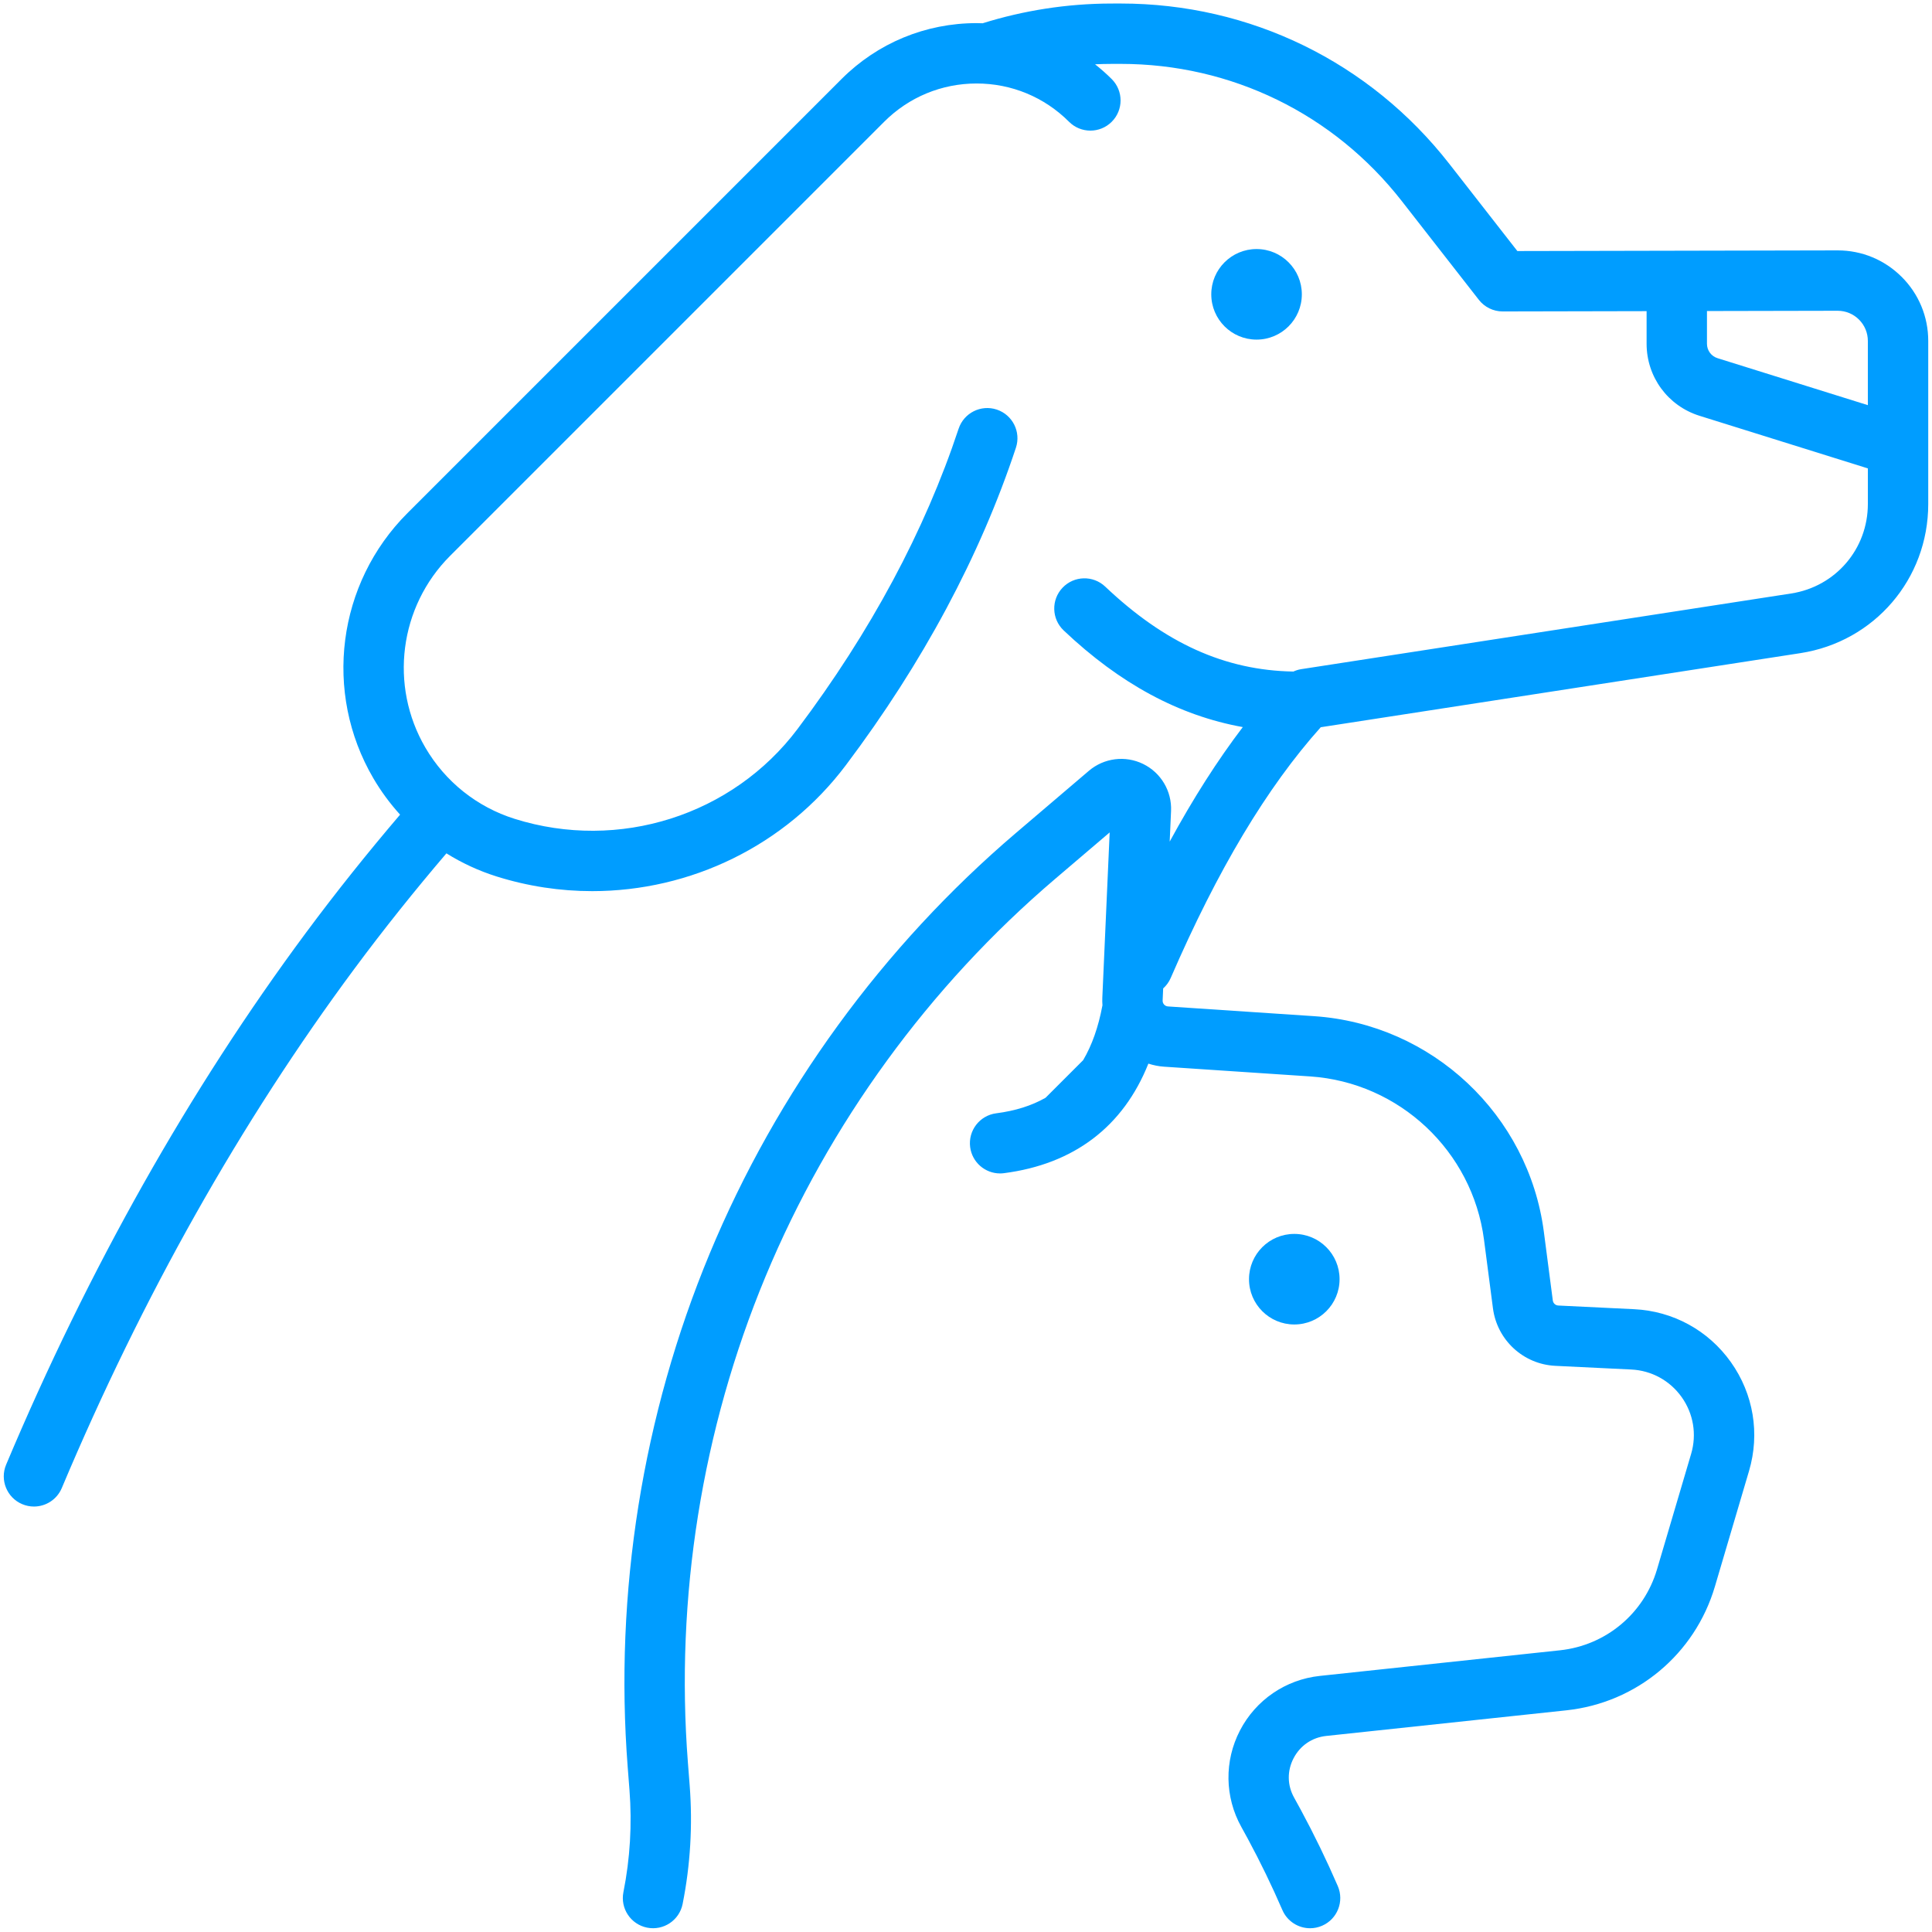
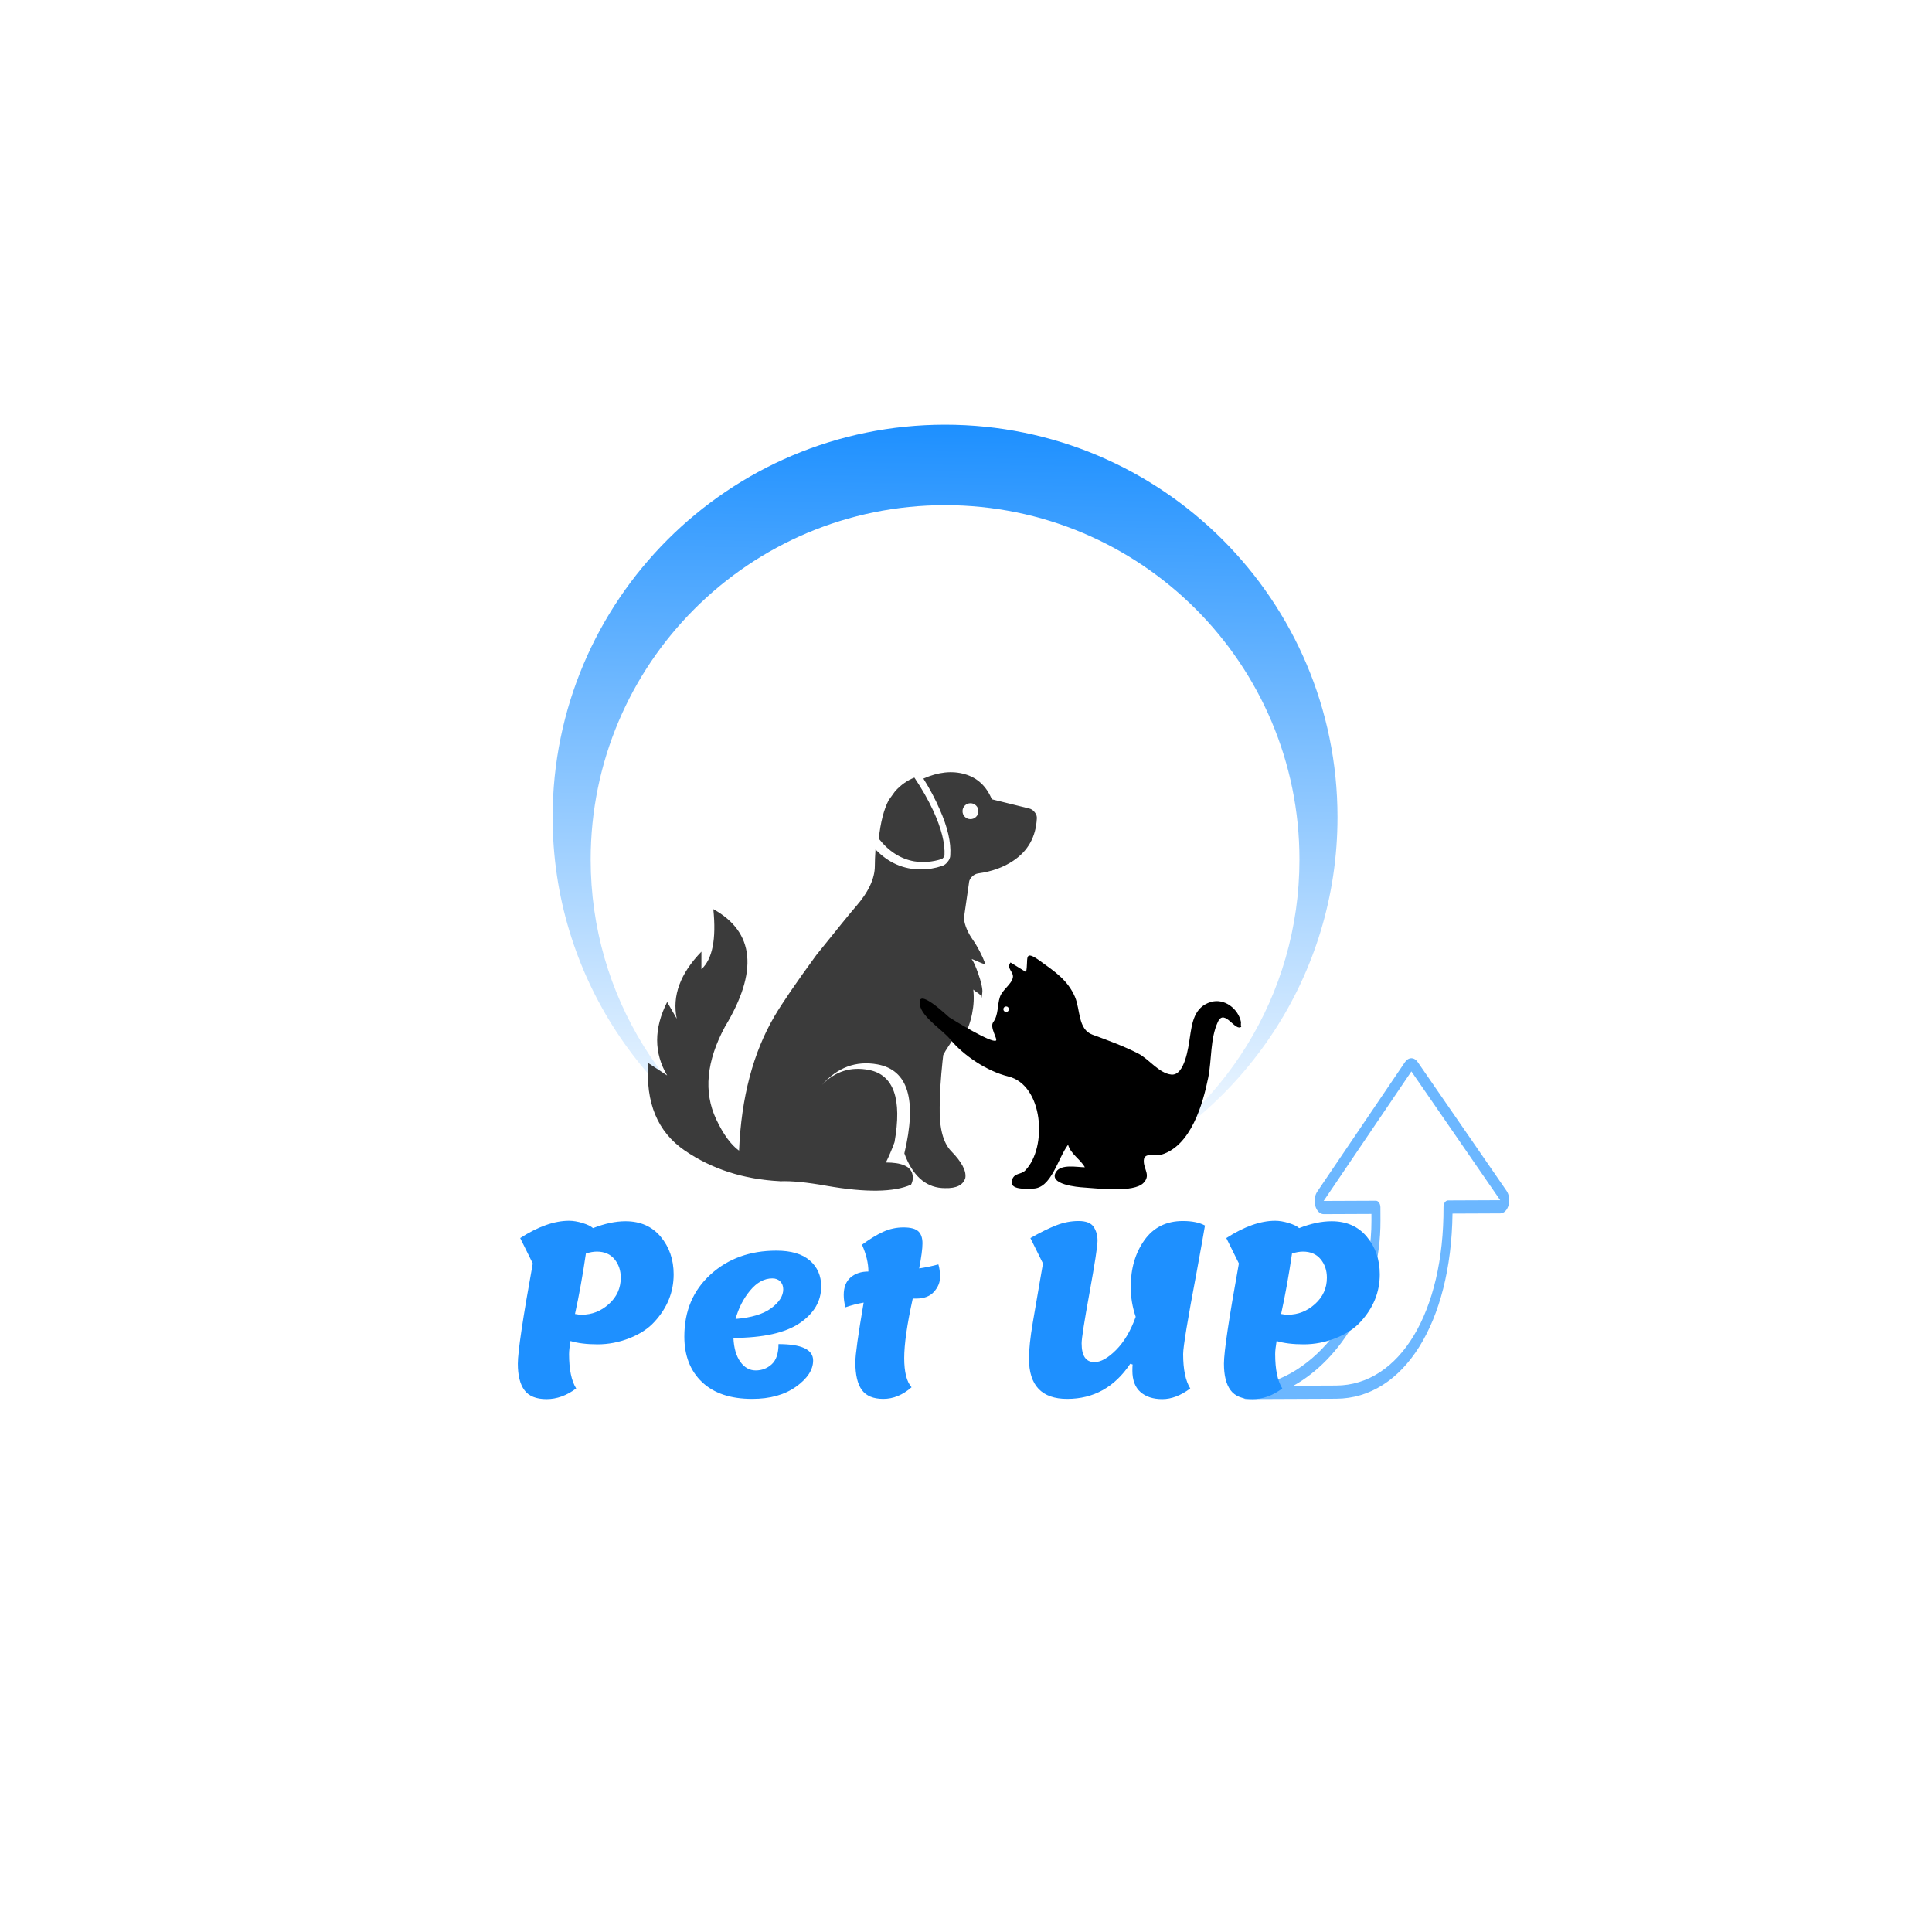
- <svg xmlns="http://www.w3.org/2000/svg" version="1.1" width="512" height="512" x="0" y="0" viewBox="0 0 512 512" style="enable-background:new 0 0 512 512" xml:space="preserve" class="">
-   <g>
-     <g>
-       <circle cx="333" cy="78" r="12" fill="#009dff" data-original="#000000" class="" />
-       <path d="m503.953 73.367c-4.532-4.523-10.551-7.012-16.952-7.012-.017 0-.034 0-.051 0l-84.835.175-18.012-23.081c-21.093-27.03-52.831-42.517-87.11-42.517-.073 0-2.463.004-2.463.004-11.876.022-23.332 1.863-34.12 5.231-.533-.016-1.065-.039-1.601-.039-13.527 0-26.245 5.268-35.811 14.833l-115.02 115.02c-18.626 18.626-22.347 47.515-9.047 70.252 2.039 3.487 4.427 6.711 7.095 9.657-8.644 10.138-16.983 20.559-24.944 31.292-30.871 41.619-57.604 89.045-79.456 140.962-1.715 4.072.197 8.763 4.27 10.477 1.014.427 2.065.628 3.1.628 3.123 0 6.09-1.84 7.377-4.898 21.356-50.738 47.451-97.046 77.561-137.637 7.778-10.485 15.923-20.665 24.37-30.566 4.119 2.565 8.569 4.636 13.283 6.117 8.359 2.627 16.908 3.896 25.365 3.896 26.002 0 51.133-11.996 67.214-33.383 20.397-27.127 35.559-55.431 45.063-84.126 1.39-4.194-.884-8.721-5.078-10.11-4.195-1.389-8.721.885-10.109 5.079-8.958 27.044-23.312 53.806-42.665 79.542-17.244 22.936-47.379 32.517-74.993 23.838-9.97-3.133-18.365-9.826-23.642-18.847-9.628-16.461-6.935-37.376 6.551-50.861l115.02-115.02c6.543-6.543 15.243-10.147 24.496-10.147 9.254 0 17.954 3.604 24.497 10.147 3.124 3.125 8.188 3.125 11.314 0 3.124-3.124 3.124-8.189 0-11.313-1.405-1.405-2.886-2.706-4.419-3.922 1.446-.066 2.899-.101 4.36-.104 0 0 2.368-.004 2.433-.004 29.313 0 56.459 13.246 74.497 36.361l20.42 26.167c1.516 1.943 3.843 3.078 6.307 3.078h.017l38.131-.079v8.645c0 8.795 5.641 16.467 14.035 19.09l44.601 13.937v9.433c0 11.923-8.553 21.898-20.337 23.719l-129.885 20.062c-.708.109-1.382.337-2.027.625-18.114-.316-33.996-7.479-49.865-22.513-3.207-3.037-8.27-2.903-11.31.306-3.039 3.208-2.901 8.271.306 11.31 14.912 14.128 30.556 22.569 47.469 25.614-6.719 8.833-13.154 18.914-19.372 30.348l.361-8.117c.233-5.257-2.671-10.148-7.399-12.459-4.728-2.311-10.371-1.599-14.378 1.814l-19.326 16.471c-35.302 30.087-63.369 68.632-81.166 111.467s-25.308 89.92-21.72 136.167l.464 5.977c.705 9.095.165 18.207-1.605 27.083-.864 4.333 1.948 8.546 6.28 9.41 4.337.864 8.547-1.946 9.411-6.28 2.057-10.312 2.685-20.894 1.865-31.45l-.464-5.977c-3.393-43.741 3.711-88.275 20.544-128.79 16.833-40.515 43.379-76.971 76.77-105.428l14.456-12.321-1.948 43.818c-.03.677-.01 1.346.038 2.008-.006.032-.017.063-.023.096-1.071 5.695-2.762 10.48-5.094 14.435l-9.959 9.959c-3.687 2.104-8.029 3.467-13.079 4.12-4.382.566-7.475 4.578-6.908 8.959.521 4.034 3.962 6.976 7.924 6.976.342 0 .688-.022 1.035-.067 18.585-2.402 31.623-12.361 38.271-29.032 1.323.426 2.708.716 4.15.811 9.194.604 23.981 1.592 38.724 2.581 23.633 1.585 43.008 19.783 46.071 43.269l2.371 18.182c1.101 8.425 8.058 14.837 16.543 15.247l20.104.973c5.378.26 10.251 2.927 13.369 7.316s4.032 9.87 2.507 15.034l-9.046 30.622c-3.465 11.726-13.559 20.141-25.716 21.438l-63.635 6.788c-9.062.967-16.978 6.376-21.175 14.471-4.184 8.07-4.046 17.625.372 25.563.581 1.042 1.152 2.086 1.717 3.131 3.288 6.092 6.369 12.445 9.158 18.884 1.308 3.019 4.252 4.822 7.345 4.822 1.062 0 2.141-.212 3.176-.661 4.055-1.756 5.917-6.466 4.161-10.521-2.971-6.859-6.255-13.629-9.76-20.124-.598-1.108-1.204-2.215-1.818-3.317-1.824-3.278-1.877-7.073-.146-10.414 1.744-3.364 4.903-5.523 8.667-5.925l63.635-6.788c18.608-1.985 34.06-14.865 39.362-32.814l9.046-30.624c2.926-9.904 1.174-20.413-4.807-28.833-5.98-8.418-15.326-13.533-25.64-14.032l-20.105-.973c-.744-.036-1.354-.598-1.45-1.336l-2.371-18.181c-4.046-31.028-29.644-55.068-60.865-57.163-14.751-.99-29.546-1.979-38.746-2.583-.833-.055-1.456-.751-1.419-1.587l.142-3.185c.831-.746 1.523-1.672 1.996-2.764 12.432-28.694 25.457-50.469 39.763-66.454l127.099-19.632c19.639-3.034 33.894-19.659 33.894-39.531v-43.209c0-6.42-2.503-12.453-7.047-16.988zm-48.782 21.556c-1.679-.525-2.807-2.059-2.807-3.818v-8.678l34.619-.071h.017c2.134 0 4.141.83 5.651 2.337 1.515 1.512 2.349 3.522 2.349 5.663v17.014z" fill="#009dff" data-original="#000000" class="" />
-       <circle cx="343" cy="339" r="12" fill="#009dff" data-original="#000000" class="" />
-     </g>
+ <svg xmlns="http://www.w3.org/2000/svg" width="512" height="512" style="overflow: visible;" viewBox="0 0 512 512" data-svgdocument="" id="_MFkaHRNx5TU-WYqkpEXtE" class="fl-svgdocument" x="0" y="0" overflow="hidden" data-bbox="108.62737907305691 112.5514280026806 295.4995559779916 265.0222597958921">
+   <defs id="_PALq8Z4ZjGBTdfRri_ovx" transform="matrix(0.6469627, 0, 0, 0.6469627, -34.40119, 109.5337)" data-uid="o_f2561ekdf_5">
+     <linearGradient x1="49.09%" y1="99.98%" x2="50.91%" y2="0.02%" id="o_f2561ekdf_3" gradientUnits="objectBoundingBox" data-uid="o_f2561ekdf_6">
+       <stop offset="0%" stop-color="rgb(255, 255, 255)" stop-opacity="1.00" data-uid="o_f2561ekdf_7" />
+       <stop offset="100%" stop-color="rgb(30, 144, 255)" stop-opacity="1" data-uid="o_f2561ekdf_8" />
+     </linearGradient>
+   </defs>
+   <path id="_fp-Y99NXxmq2zxqvn0lqr" d="M250 59c-99.688 0-180.5 80.813-180.5 180.5c0 72.739 43.032 135.419 105.022 163.997  C122.503 376.27 87 321.785 87 259c0-90.022 72.978-163 163-163c90.023 0 163 72.978 163 163  c0 62.784-35.501 117.267-87.519 144.495C387.47 374.917 430.5 312.238 430.5 239.5C430.5 139.813 349.688 59 250 59z" fill="url(#o_f2561ekdf_3)" transform="matrix(0.5761849, 0, 0, 0.5761849, 106.4049, 78.55652)" data-uid="o_f2561ekdf_9" />
+   <g id="_O-jXmnWk3AOYR-lpisGup" transform="matrix(0.8125002, 0, 0, 0.8125002, 45.95703, 47.99995)" data-uid="o_f2561ekdf_10">
+     <path id="_IYZZ9Y2RWyjIbyDvnKTzy" fill-rule="evenodd" clip-rule="evenodd" d="M58.034 8.249l1.431-1.981c1.271-1.395 2.689-2.397 4.256-3.008  c1.64 2.421 3.033 4.867 4.183 7.336c1.811 3.938 2.641 7.252 2.494 9.941c-0.024 0.147-0.099 0.294-0.221 0.441  c-0.146 0.171-0.27 0.282-0.367 0.33c-2.078 0.661-4.12 0.832-6.126 0.514c-3.032-0.538-5.649-2.213-7.85-5.025  C56.224 13.152 56.958 10.303 58.034 8.249z M77.403 9.459c-0.343-0.343-0.758-0.513-1.247-0.513c-0.487 0-0.904 0.17-1.246 0.513  c-0.342 0.342-0.514 0.758-0.514 1.248c0 0.489 0.172 0.905 0.514 1.247c0.342 0.343 0.759 0.514 1.246 0.514  c0.489 0 0.904-0.171 1.247-0.514c0.343-0.342 0.514-0.758 0.514-1.247C77.917 10.217 77.746 9.802 77.403 9.459z M65.721 3.48  c3.291-1.462 6.342-1.792 9.152-0.991c2.811 0.802 4.814 2.661 6.017 5.576l8.18 2.018c0.516 0.098 0.954 0.378 1.32 0.843  c0.368 0.44 0.527 0.917 0.478 1.431c-0.219 4.06-1.968 7.178-5.246 9.354c-2.151 1.443-4.731 2.373-7.741 2.789  c-0.513 0.073-0.964 0.306-1.356 0.696c-0.189 0.178-0.342 0.368-0.459 0.569c-0.132 0.235-0.211 0.486-0.238 0.752v0.073  l-1.137 7.888c0.199 1.552 0.849 3.111 1.944 4.677c1.103 1.568 2.062 3.416 2.879 5.539c-0.539-0.162-1.045-0.351-1.521-0.568  c-0.636-0.292-1.162-0.513-1.577-0.66c0.415 0.562 0.905 1.651 1.466 3.265c0.612 1.736 0.919 3.031 0.919 3.89  c0 0.317-0.063 0.806-0.184 1.465c-0.024-0.342-0.27-0.684-0.735-1.026c-0.538-0.342-0.904-0.61-1.1-0.807  c0.195 1.688 0.11 3.46-0.257 5.32c-0.391 1.955-1.039 3.729-1.944 5.318h-0.183c0-0.319-0.098-0.782-0.294-1.395  c-0.195-0.588-0.281-1.038-0.256-1.355c-0.147 0.831-1.015 2.408-2.605 4.731c-0.443 0.653-0.816 1.281-1.12 1.888  c-0.06 0.477-0.113 0.946-0.164 1.414c-0.4 3.789-0.608 7.165-0.624 10.123c-0.098 4.647 0.748 7.9 2.532 9.76  c2.348 2.397 3.399 4.377 3.154 5.942c-0.465 1.59-1.97 2.348-4.513 2.275c-3.839 0-6.726-2.263-8.657-6.785  c-0.083-0.187-0.199-0.493-0.349-0.919c2.824-11.91 0.839-18.488-5.962-19.735c-4.77-0.858-8.865 0.658-12.289 4.547  c2.886-3.008 6.372-4.108 10.456-3.3c5.445 1.103 7.316 6.439 5.612 16.013c-0.574 1.582-1.211 3.077-1.908 4.494  c3.424 0 5.368 0.818 5.835 2.455c0.243 0.834 0.157 1.652-0.259 2.46c-3.791 1.688-10.027 1.774-18.709 0.258  c-4.429-0.795-7.888-1.13-10.381-1.009v-0.021c-8.048-0.412-15.078-2.682-21.095-6.803c-6.016-4.123-8.706-10.585-8.07-19.39  l4.183 2.752c-2.959-5.015-2.959-10.444 0-16.288l2.127 3.704c-1.051-5.062 0.771-10.014 5.466-14.857v3.888  c2.446-2.224 3.327-6.664 2.642-13.315c9.146 5.087 10.003 13.781 2.568 26.083c-4.109 7.632-4.757 14.455-1.945 20.471  c1.586 3.366 3.28 5.696 5.082 6.987c0.495-11.813 3.125-21.768 7.888-29.862c1.682-2.859 4.757-7.353 9.226-13.48  c4.807-5.989 7.705-9.547 8.695-10.676c2.86-3.252 4.292-6.285 4.292-9.098c0-0.93 0.049-2.152 0.147-3.668  c2.836 2.959 6.187 4.438 10.052 4.438c1.613 0 3.179-0.256 4.694-0.771c0.489-0.146 0.905-0.453 1.247-0.917  c0.392-0.464 0.587-0.954 0.587-1.467c0.195-2.813-0.587-6.2-2.348-10.163C68.372 8.061 67.168 5.787 65.721 3.48z" fill="#3b3b3b" transform="matrix(1.471252, 0, 0, 1.471252, 147.9256, 189.7532)" data-uid="o_f2561ekdf_11" />
+     <path id="_Ih34tFPwGLatBn8QDWzla" d="M89.469 37.364c-1.561 0.99-12.547 7.712-13.797 6.874c-0.613-0.413 1.922-3.931 0.805-5.436   c-1.577-2.129-1.182-5.003-1.971-7.417c-0.706-2.162-3.421-3.74-3.832-5.753c-0.356-1.732 2.019-2.672 0.688-4.477   c-1.532 0.943-3.062 1.887-4.593 2.831c-0.817-3.66 0.973-6.967-4.151-3.27c-4.236 3.055-8.151 5.619-10.291 10.587   c-1.626 3.779-0.857 9.608-5.175 11.183c-4.54 1.657-9.241 3.377-13.545 5.583c-3.177 1.63-6.076 5.783-9.717 6.205   c-4.023 0.463-5.125-8.321-5.515-10.905c-0.659-4.379-1.249-9.041-6.21-10.537c-4.01-1.209-8.146 2.02-8.917 5.958   c0.062 0.467 0.077 1.511-0.139 1.293c1.773 1.784 5.031-5.509 6.96-1.412c2.324 4.937 1.804 11.269 2.877 16.543   c1.59 7.847 5.117 20.116 13.825 22.727c2.2 0.662 5.42-1.004 5.199 2.199c-0.164 2.369-2.008 3.978 0.108 6.162   c2.886 2.979 13.784 1.569 17.659 1.34c1.724-0.101 10.636-0.862 8.137-4.647c-1.546-2.348-6.174-1.324-8.481-1.324   c1.394-2.463 4.139-3.824 4.963-6.661c3.089 4.139 4.939 12.961 10.439 12.961c1.478 0 7.38 0.641 6.042-2.759   c-0.77-1.95-2.584-1.314-3.832-2.603c-6.628-6.837-5.35-25.245 5.022-27.781c6.201-1.518 13.175-6.102 17.204-11.026   c2.238-2.738 8.184-6.373 8.896-10.03C99.271 27.932 89.831 37.134 89.469 37.364z M72.656 35.782c-0.452 0-0.82-0.367-0.82-0.82   s0.368-0.82 0.82-0.82s0.82 0.367 0.82 0.82S73.108 35.782 72.656 35.782z" fill="#000000" transform="matrix(-1.103857, 0, 0, 1.103857, 351.8056, 231.4948)" data-uid="o_f2561ekdf_12" />
  </g>
+   <path fill="rgba(108,183,255,1)" d="M28 15.012V4.414A2 2 0 0 0 24.586 3L5 22.586a2 2 0 0 0 0 2.828L24.586 45A2 2 0 0 0 28 43.586V33h1c14.309 0 25 14.783 25 28a1 1 0 0 0 2 0V41C56 25.993 44.538 15.422 28 15.012ZM54 50.458C50.055 39.979 40.634 31 29 31H27a1 1 0 0 0-1 1V43.586L6.414 24 26 4.414V16a1 1 0 0 0 1 1c15.9 0 27 9.869 27 24Z" transform="matrix(0.007434913, 1.747626, -1.194484, 0.005081685, 402.6524, 272.6024)" data-uid="o_f2561ekdf_19" />
+   <path id="_wAw_wpKRLhF14rV1eXWLq" fill="rgba(30, 144, 255, 1)" transform="matrix(0.6285887, 0, 0, 0.6285887, 249.557, 369.1502)" text="Pet UP" text-anchor="middle" font-size="100" letter-spacing="0" side="left" offset="0.5" dx="0" dy="0" space="preserve" href="" font-family="Lemon" font-scale="contain" x="0" y="0" data-fl-textpath="" data-uid="o_f2561ekdf_13" d="M-156.5-21.9L-156.5-21.9Q-157.1-18.3 -157.1-16.4L-157.1-16.4Q-157.1-6.7 -154.1-1.9L-154.1-1.9Q-160.1 2.6 -166.6 2.6Q-173.1 2.6 -175.9-1.15Q-178.7-4.9 -178.7-12.35Q-178.7-19.8 -172.4-54.6L-172.4-54.6L-177.7-65.3Q-166.4-72.6 -157.1-72.6L-157.1-72.6Q-154.5-72.6 -151.4-71.65Q-148.3-70.7 -147-69.5L-147-69.5Q-139.6-72.4 -133.3-72.4L-133.3-72.4Q-123.9-72.4 -118.45-65.85Q-113-59.3 -113-50L-113-50Q-113-38.8 -121.1-30L-121.1-30Q-125-25.7 -131.6-23.1Q-138.2-20.5 -145.05-20.5Q-151.9-20.5 -156.5-21.9ZM-154.6-33.3L-154.6-33.3Q-153.2-33 -151.7-33L-151.7-33Q-145.3-33 -140.3-37.5Q-135.3-42 -135.3-48.6L-135.3-48.6Q-135.3-53.2 -137.95-56.4Q-140.6-59.6 -145.4-59.6L-145.4-59.6Q-147.4-59.6 -150-58.8L-150-58.8Q-152-45.1 -154.6-33.3ZM-79.9 2.5L-79.9 2.5Q-93.6 2.5 -101.05-4.6Q-108.5-11.7 -108.5-23.8L-108.5-23.8Q-108.5-39.9 -97.45-49.95Q-86.4-60 -69.7-60L-69.7-60Q-60.4-60 -55.6-55.85Q-50.8-51.7 -50.8-44.9L-50.8-44.9Q-50.8-35.6 -59.85-29.45Q-68.9-23.3 -87.8-23.2L-87.8-23.2Q-87.5-16.8 -84.9-13.15Q-82.3-9.5 -78.4-9.5Q-74.5-9.5 -71.65-12.1Q-68.8-14.7 -68.8-20.6L-68.8-20.6Q-54.2-20.6 -54.2-13.7L-54.2-13.7Q-54.2-7.8 -61.4-2.65Q-68.6 2.5 -79.9 2.5ZM-71.4-48.3L-71.4-48.3Q-76.5-48.3 -80.75-43.2Q-85-38.1 -86.9-31.2L-86.9-31.2Q-76.9-32 -71.85-35.75Q-66.8-39.5 -66.8-43.7L-66.8-43.7Q-66.8-45.7 -68.05-47Q-69.3-48.3 -71.4-48.3ZM-40.6-36.1L-40.6-36.1Q-41.3-38.9 -41.3-41.3L-41.3-41.3Q-41.3-46.2 -38.4-48.7Q-35.5-51.2 -30.9-51.2L-30.9-51.2Q-30.9-56.4 -33.6-62.5L-33.6-62.5Q-28.7-66.1 -24.65-67.95Q-20.6-69.8 -16.1-69.8Q-11.6-69.8 -9.85-68.15Q-8.1-66.5 -8.1-63.1Q-8.1-59.7 -9.5-52.5L-9.5-52.5Q-5.5-53.1 -1.4-54.2L-1.4-54.2Q-0.7-52.1 -0.7-48.8Q-0.7-45.5 -3.25-42.65Q-5.8-39.8 -10.7-39.8L-10.7-39.8L-12.2-39.8Q-15.8-23.5 -15.8-14.7Q-15.8-5.9 -12.7-2.4L-12.7-2.4Q-18.3 2.5 -24.6 2.5Q-30.9 2.5 -33.65-1.25Q-36.4-5 -36.4-12.9L-36.4-12.9Q-36.4-17.7 -32.9-38.1L-32.9-38.1Q-36.9-37.4 -40.6-36.1ZM 104.8-1.9L 104.8-1.9Q 98.8 2.6  93 2.6Q 87.2 2.6  83.8-0.4Q 80.4-3.4  80.4-9.4L 80.4-9.4Q 80.4-11.1  80.5-12L 80.5-12L 79.5-12.3Q 69.6 2.5  52.9 2.5L 52.9 2.5Q 36.8 2.5  36.8-14.5L 36.8-14.5Q 36.8-20.2  38.4-29.65Q 40-39.1  41.15-45.65Q 42.3-52.2  42.7-54.6L 42.7-54.6L 37.4-65.3Q 43.7-68.9  48.35-70.7Q 53-72.5  57.7-72.5Q 62.4-72.5  64.05-70.05Q 65.7-67.6  65.7-64.2Q 65.7-60.8  62.35-42.4Q 59-24  59-20.9L 59-20.9Q 59-13  64.4-13L 64.4-13Q 68.4-13  73.5-18.1Q 78.6-23.2  81.8-32.1L 81.8-32.1Q 79.7-38.2  79.7-44.7L 79.7-44.7Q 79.7-56.3  85.45-64.4Q 91.2-72.5  101.7-72.5L 101.7-72.5Q 107.5-72.5  111-70.6L 111-70.6Q 110.1-65.2  107.5-51L 107.5-51Q 101.8-20.9  101.8-16.4L 101.8-16.4Q 101.8-6.7  104.8-1.9ZM 141.2-21.9L 141.2-21.9Q 140.6-18.3  140.6-16.4L 140.6-16.4Q 140.6-6.7  143.6-1.9L 143.6-1.9Q 137.6 2.6  131.1 2.6Q 124.6 2.6  121.8-1.15Q 119-4.9  119-12.35Q 119-19.8  125.3-54.6L 125.3-54.6L 120-65.3Q 131.3-72.6  140.6-72.6L 140.6-72.6Q 143.2-72.6  146.3-71.65Q 149.4-70.7  150.7-69.5L 150.7-69.5Q 158.1-72.4  164.4-72.4L 164.4-72.4Q 173.8-72.4  179.25-65.85Q 184.7-59.3  184.7-50L 184.7-50Q 184.7-38.8  176.6-30L 176.6-30Q 172.7-25.7  166.1-23.1Q 159.5-20.5  152.65-20.5Q 145.8-20.5  141.2-21.9ZM 143.1-33.3L 143.1-33.3Q 144.5-33  146-33L 146-33Q 152.4-33  157.4-37.5Q 162.4-42  162.4-48.6L 162.4-48.6Q 162.4-53.2  159.75-56.4Q 157.1-59.6  152.3-59.6L 152.3-59.6Q 150.3-59.6  147.7-58.8L 147.7-58.8Q 145.7-45.1  143.1-33.3Z" font-weight="400" font-style="normal" />
</svg>
